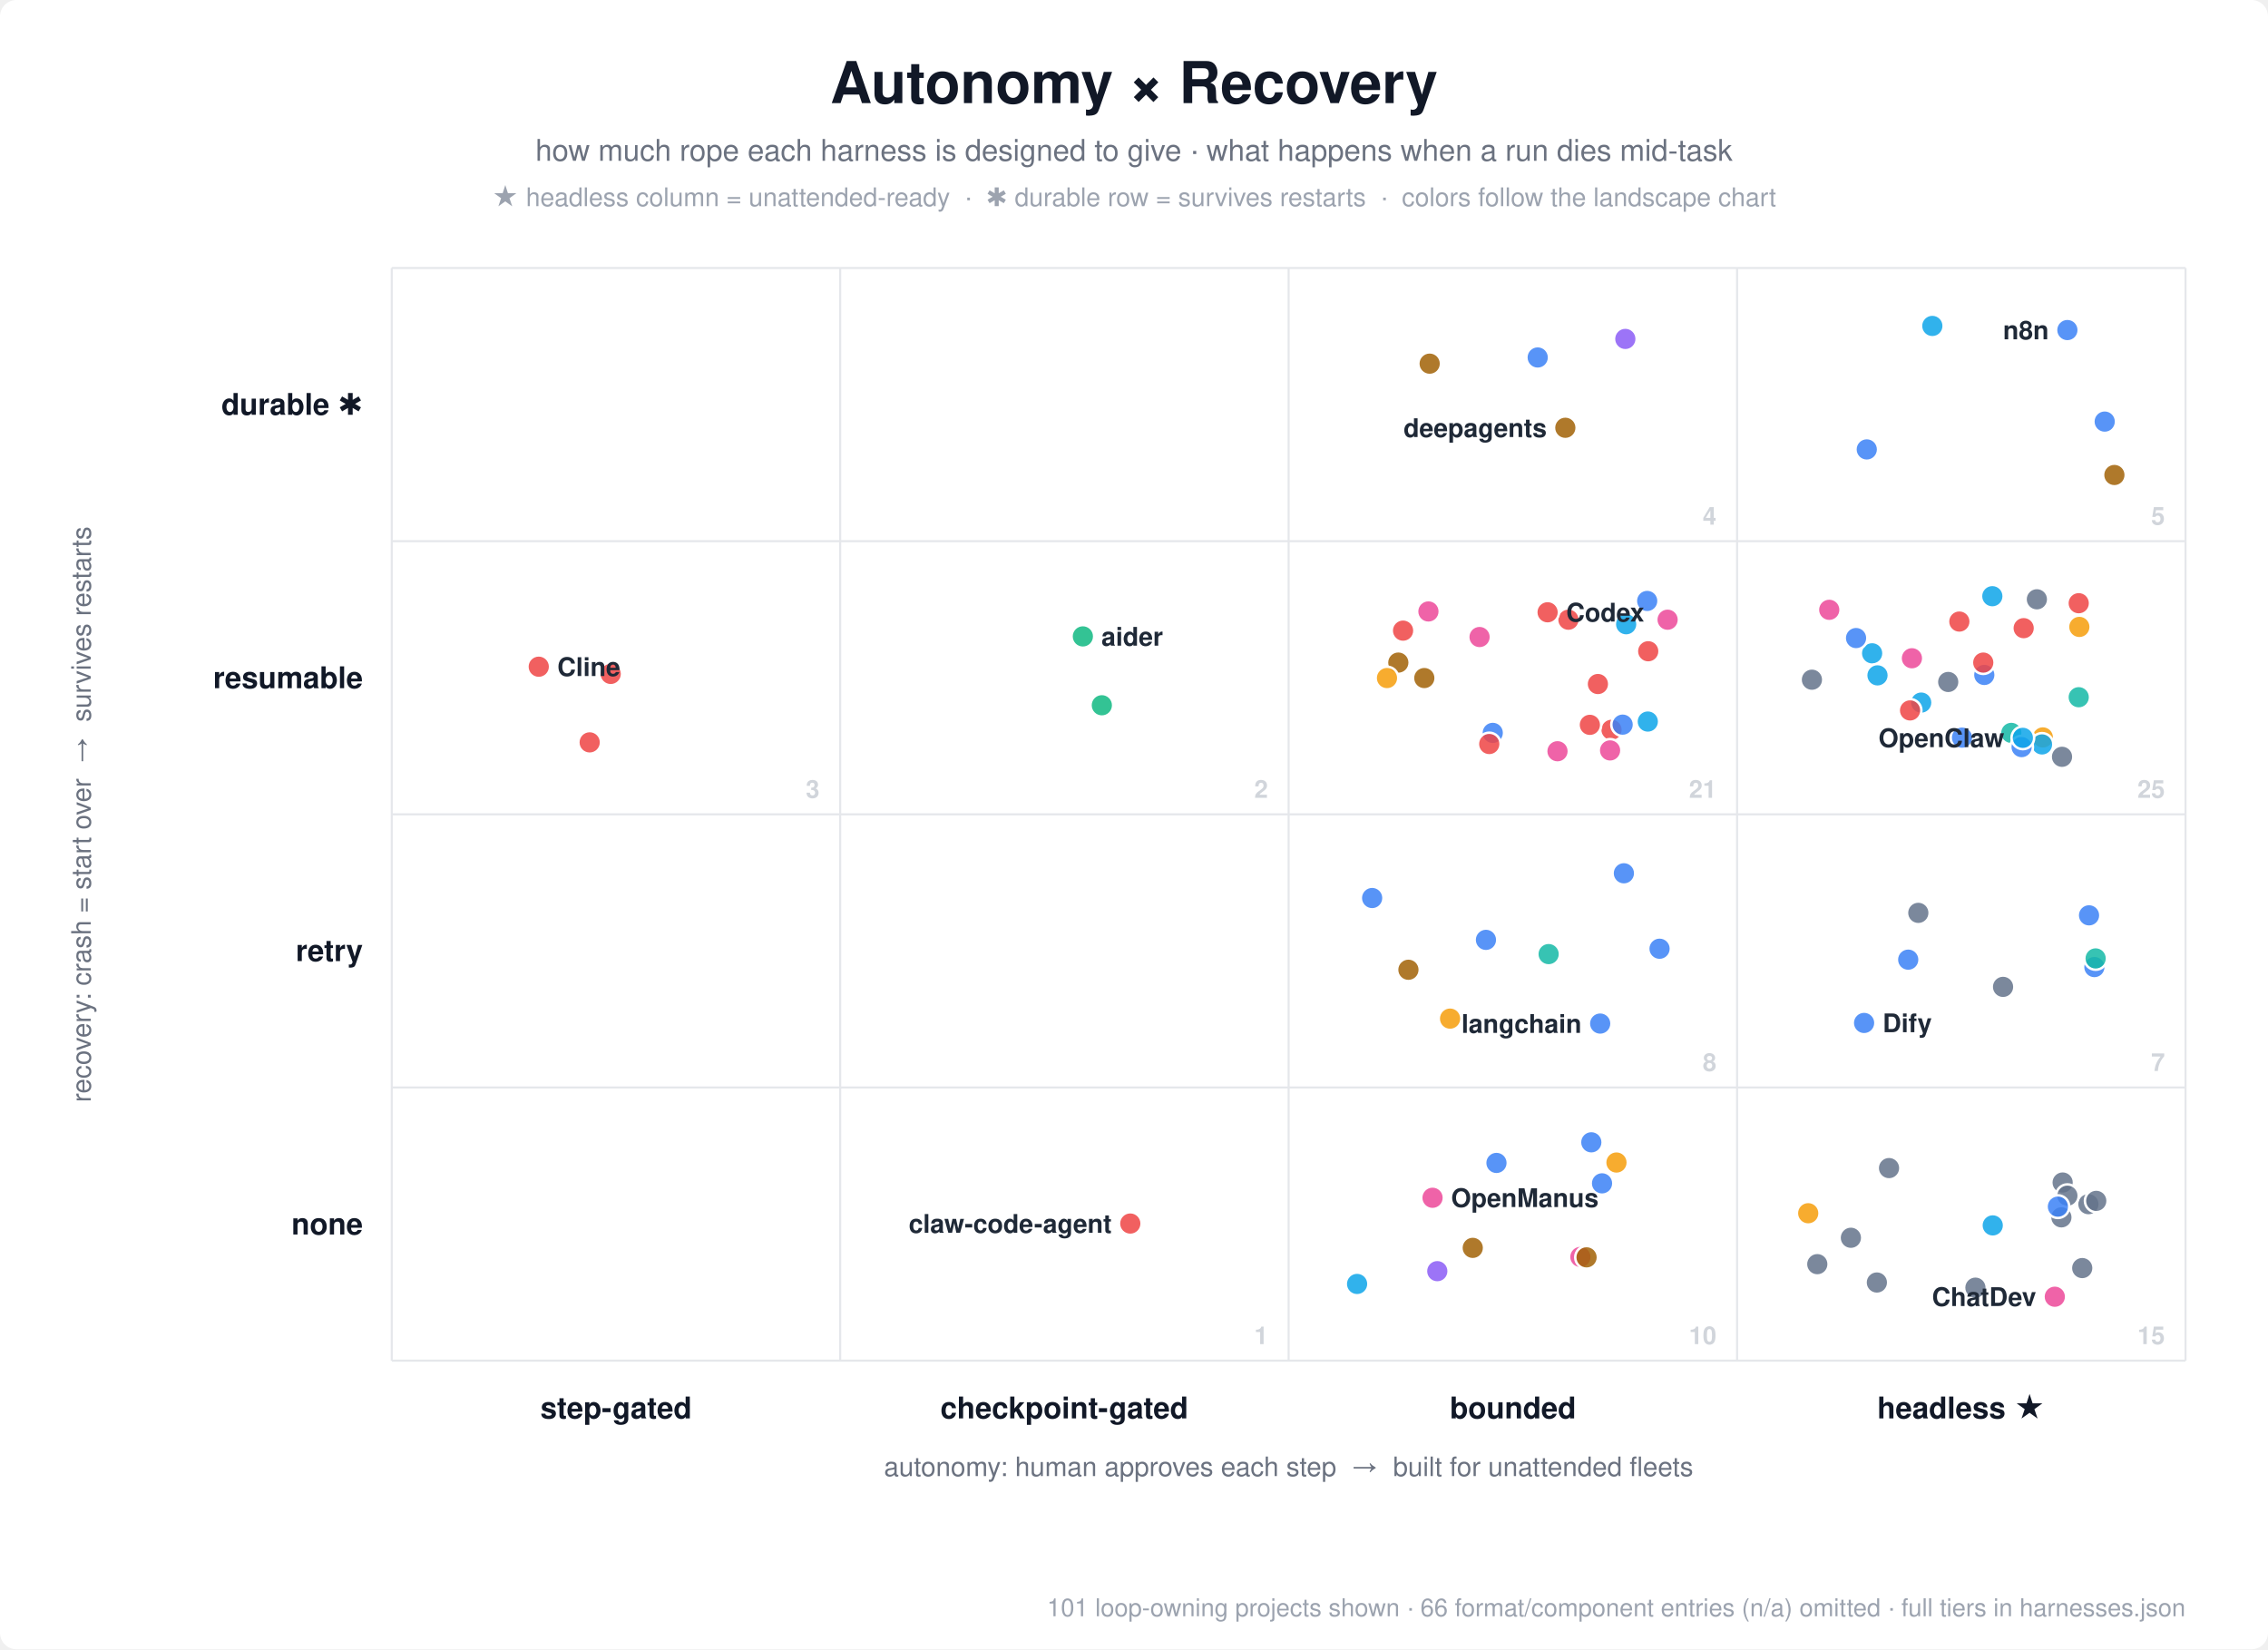
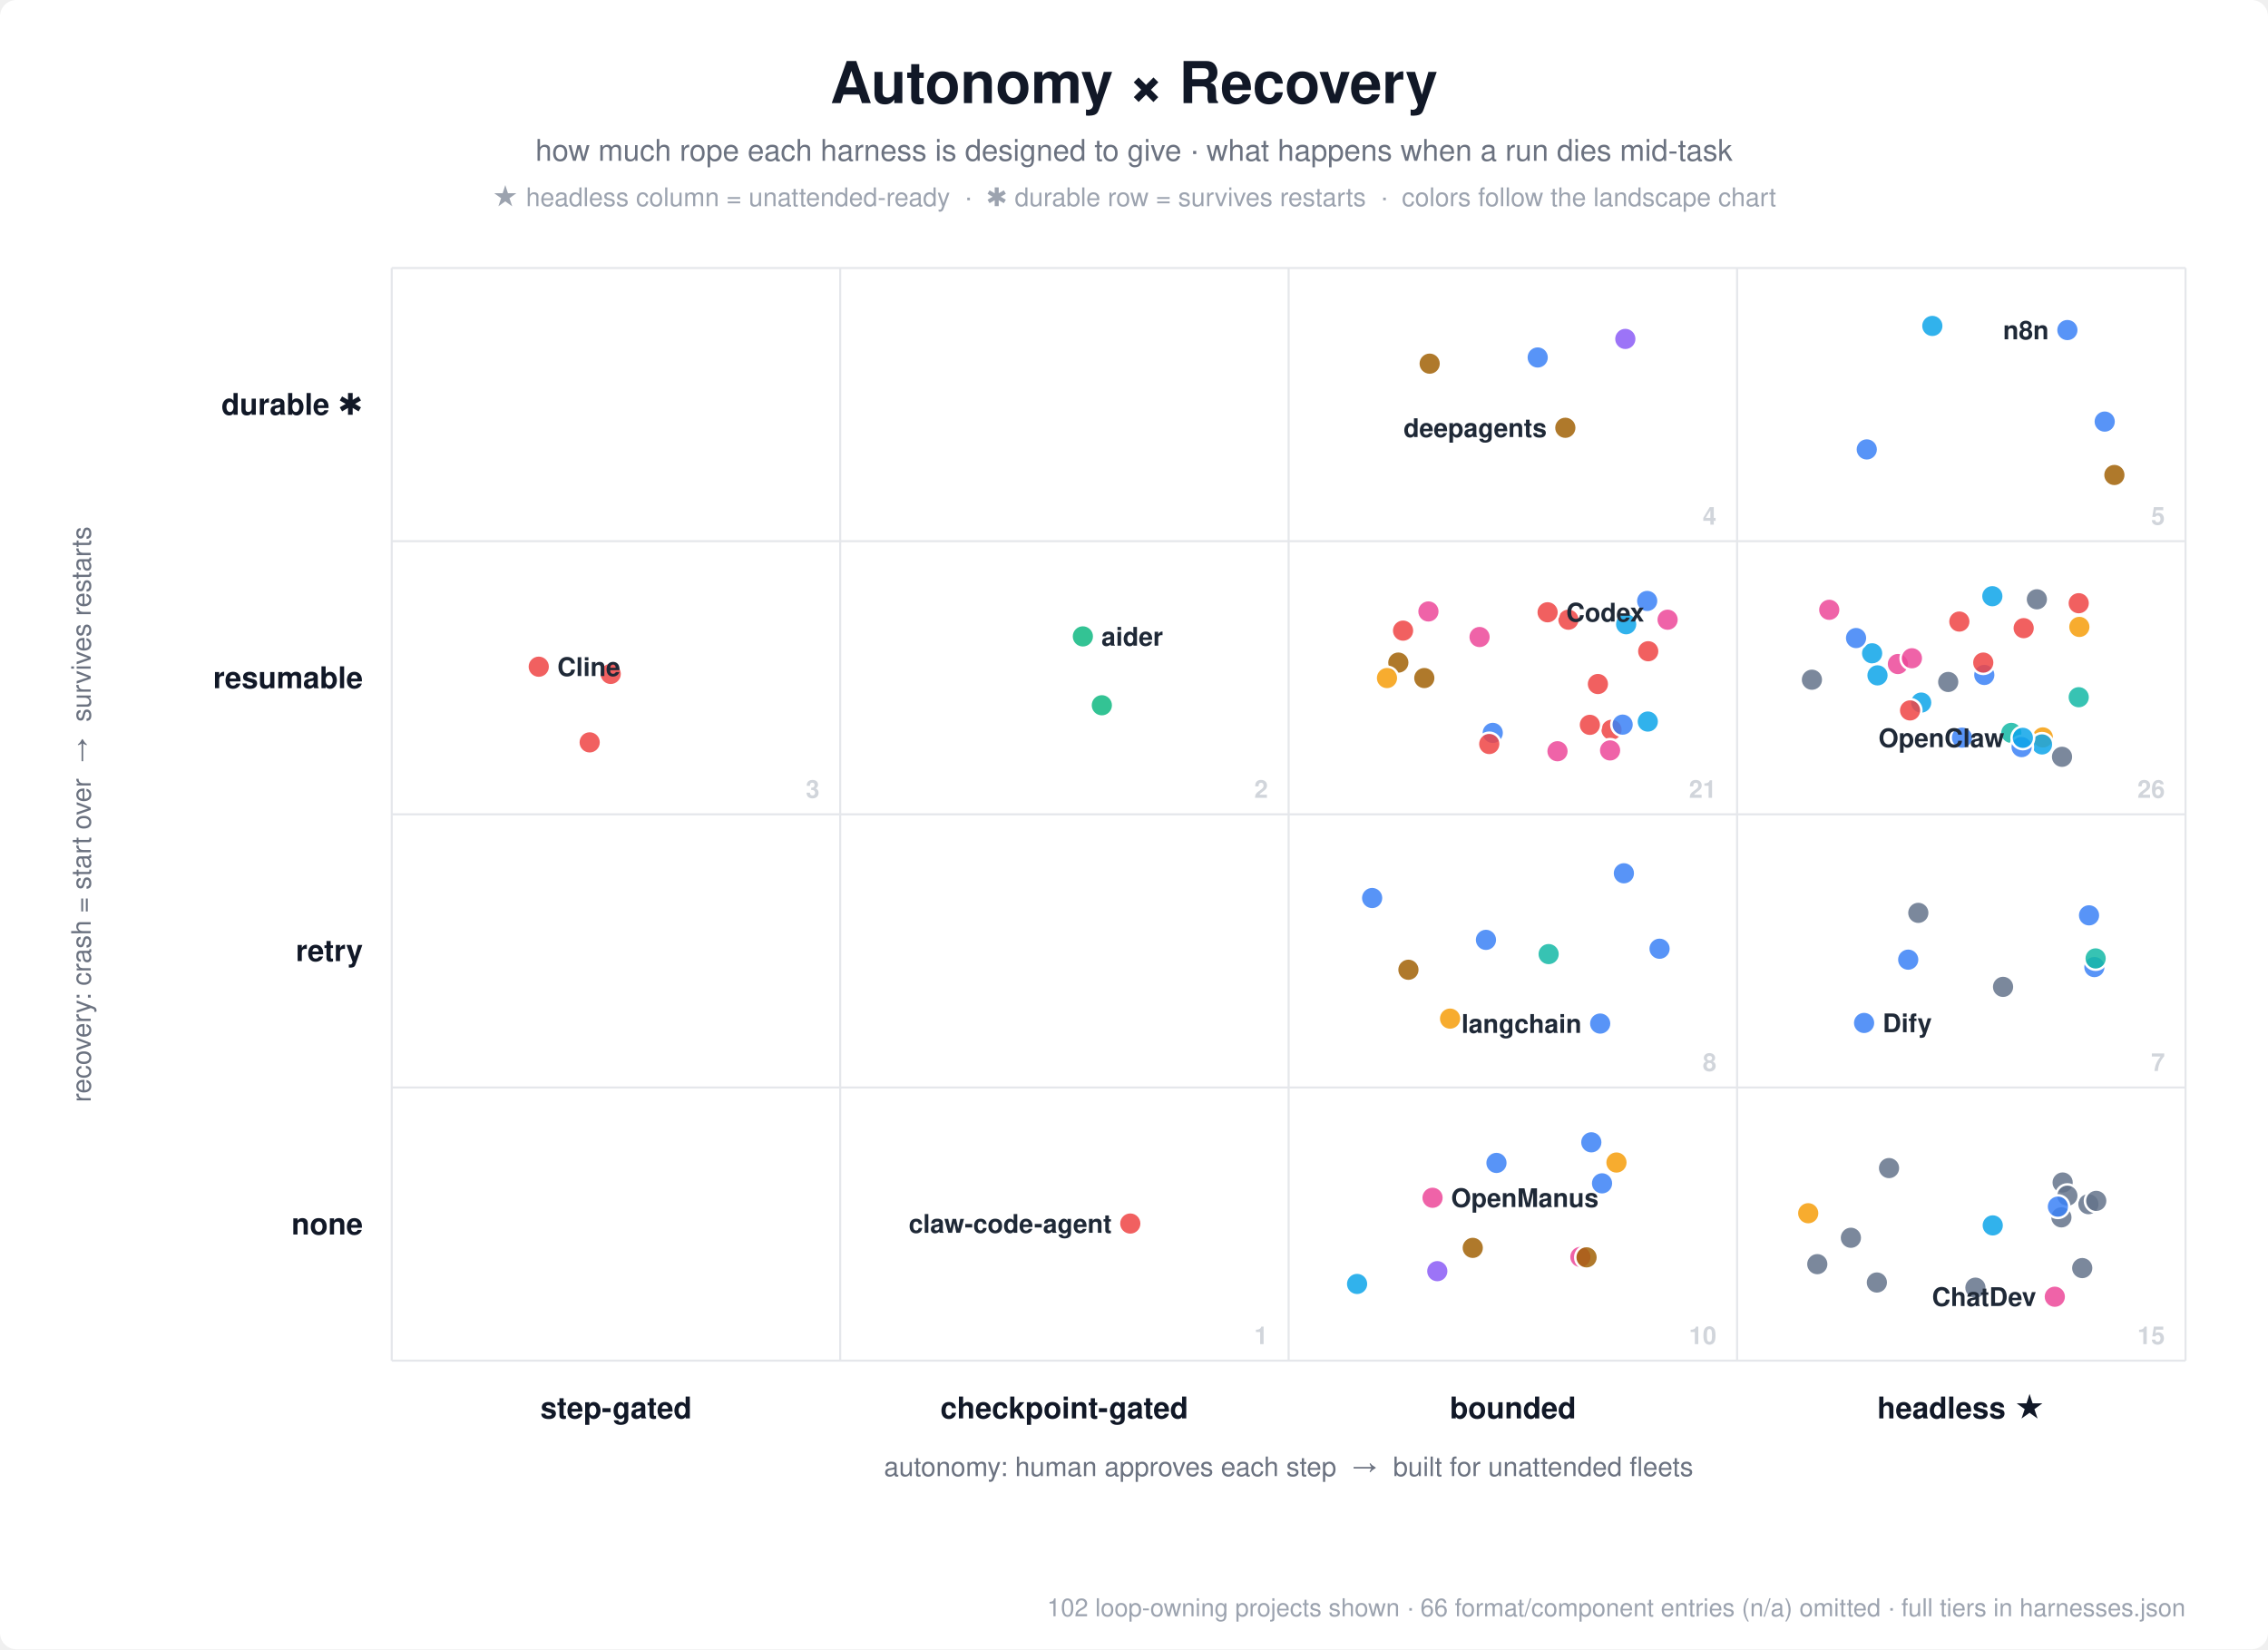
<svg xmlns="http://www.w3.org/2000/svg" viewBox="0 0 1100 800" font-family="-apple-system, 'Segoe UI', Helvetica, Arial, sans-serif">
  <rect width="1100" height="800" fill="#ffffff" rx="8" />
  <text x="550.0" y="50" text-anchor="middle" font-size="28" font-weight="700" fill="#111827">Autonomy × Recovery</text>
  <text x="550.0" y="78" text-anchor="middle" font-size="14.5" fill="#6b7280">how much rope each harness is designed to give · what happens when a run dies mid-task</text>
  <text x="550.0" y="100" text-anchor="middle" font-size="12.5" fill="#9ca3af">★ headless column = unattended-ready  ·  ✱ durable row = survives restarts  ·  colors follow the landscape chart</text>
  <line x1="190.0" y1="130" x2="190.0" y2="660" stroke="#e5e7eb" stroke-width="1" />
  <line x1="407.5" y1="130" x2="407.5" y2="660" stroke="#e5e7eb" stroke-width="1" />
  <line x1="625.0" y1="130" x2="625.0" y2="660" stroke="#e5e7eb" stroke-width="1" />
  <line x1="842.5" y1="130" x2="842.5" y2="660" stroke="#e5e7eb" stroke-width="1" />
  <line x1="1060.0" y1="130" x2="1060.0" y2="660" stroke="#e5e7eb" stroke-width="1" />
  <line x1="190" y1="130.0" x2="1060" y2="130.0" stroke="#e5e7eb" stroke-width="1" />
  <line x1="190" y1="262.5" x2="1060" y2="262.5" stroke="#e5e7eb" stroke-width="1" />
  <line x1="190" y1="395.0" x2="1060" y2="395.0" stroke="#e5e7eb" stroke-width="1" />
  <line x1="190" y1="527.5" x2="1060" y2="527.5" stroke="#e5e7eb" stroke-width="1" />
  <line x1="190" y1="660.0" x2="1060" y2="660.0" stroke="#e5e7eb" stroke-width="1" />
  <text x="298.8" y="688" text-anchor="middle" font-size="14.5" font-weight="600" fill="#111827">step-gated</text>
  <text x="516.2" y="688" text-anchor="middle" font-size="14.5" font-weight="600" fill="#111827">checkpoint-gated</text>
  <text x="733.8" y="688" text-anchor="middle" font-size="14.5" font-weight="600" fill="#111827">bounded</text>
  <text x="951.2" y="688" text-anchor="middle" font-size="14.5" font-weight="600" fill="#111827">headless ★</text>
  <text x="625.0" y="716" text-anchor="middle" font-size="13" fill="#6b7280">autonomy: human approves each step  →  built for unattended fleets</text>
  <text x="176" y="598.8" text-anchor="end" font-size="14.5" font-weight="600" fill="#111827">none</text>
  <text x="176" y="466.2" text-anchor="end" font-size="14.5" font-weight="600" fill="#111827">retry</text>
  <text x="176" y="333.8" text-anchor="end" font-size="14.5" font-weight="600" fill="#111827">resumable</text>
  <text x="176" y="201.2" text-anchor="end" font-size="14.5" font-weight="600" fill="#111827">durable ✱</text>
  <text x="44" y="395" font-size="13" fill="#6b7280" transform="rotate(-90 44 395)" text-anchor="middle">recovery: crash = start over  →  survives restarts</text>
  <text x="832.5" y="652.0" text-anchor="end" font-size="12" fill="#d1d5db" font-weight="700">10</text>
  <text x="832.5" y="254.5" text-anchor="end" font-size="12" fill="#d1d5db" font-weight="700">4</text>
-   <text x="1050.0" y="387.0" text-anchor="end" font-size="12" fill="#d1d5db" font-weight="700">25</text>
+   <text x="1050.0" y="387.0" text-anchor="end" font-size="12" fill="#d1d5db" font-weight="700">26</text>
  <text x="832.5" y="387.0" text-anchor="end" font-size="12" fill="#d1d5db" font-weight="700">21</text>
  <text x="397.5" y="387.0" text-anchor="end" font-size="12" fill="#d1d5db" font-weight="700">3</text>
  <text x="615.0" y="652.0" text-anchor="end" font-size="12" fill="#d1d5db" font-weight="700">1</text>
  <text x="832.5" y="519.5" text-anchor="end" font-size="12" fill="#d1d5db" font-weight="700">8</text>
  <text x="1050.0" y="652.0" text-anchor="end" font-size="12" fill="#d1d5db" font-weight="700">15</text>
  <text x="1050.0" y="254.5" text-anchor="end" font-size="12" fill="#d1d5db" font-weight="700">5</text>
  <text x="1050.0" y="519.5" text-anchor="end" font-size="12" fill="#d1d5db" font-weight="700">7</text>
  <text x="615.0" y="387.0" text-anchor="end" font-size="12" fill="#d1d5db" font-weight="700">2</text>
  <circle cx="958.1" cy="624.6" r="5.5" fill="#64748b" fill-opacity="0.85" stroke="#ffffff" stroke-width="1.2" />
  <circle cx="916.2" cy="566.6" r="5.5" fill="#64748b" fill-opacity="0.85" stroke="#ffffff" stroke-width="1.2" />
  <circle cx="931.8" cy="340.8" r="5.5" fill="#0ea5e9" fill-opacity="0.85" stroke="#ffffff" stroke-width="1.2" />
  <circle cx="897.7" cy="600.4" r="5.5" fill="#64748b" fill-opacity="0.85" stroke="#ffffff" stroke-width="1.2" />
  <circle cx="703.3" cy="494.1" r="5.5" fill="#f59e0b" fill-opacity="0.85" stroke="#ffffff" stroke-width="1.2" />
  <circle cx="1009.9" cy="615.1" r="5.5" fill="#64748b" fill-opacity="0.85" stroke="#ffffff" stroke-width="1.2" />
  <circle cx="725.8" cy="564.1" r="5.5" fill="#3b82f6" fill-opacity="0.85" stroke="#ffffff" stroke-width="1.2" />
  <circle cx="887.2" cy="295.8" r="5.5" fill="#ec4899" fill-opacity="0.85" stroke="#ffffff" stroke-width="1.2" />
  <circle cx="971.5" cy="478.7" r="5.5" fill="#64748b" fill-opacity="0.85" stroke="#ffffff" stroke-width="1.2" />
  <circle cx="784.0" cy="563.9" r="5.5" fill="#f59e0b" fill-opacity="0.85" stroke="#ffffff" stroke-width="1.2" />
  <circle cx="975.5" cy="355.5" r="5.5" fill="#14b8a6" fill-opacity="0.85" stroke="#ffffff" stroke-width="1.2" />
  <circle cx="777.0" cy="574.0" r="5.5" fill="#3b82f6" fill-opacity="0.85" stroke="#ffffff" stroke-width="1.2" />
  <circle cx="781.6" cy="354.0" r="5.5" fill="#ef4444" fill-opacity="0.85" stroke="#ffffff" stroke-width="1.2" />
  <circle cx="697.1" cy="616.6" r="5.5" fill="#8b5cf6" fill-opacity="0.85" stroke="#ffffff" stroke-width="1.2" />
  <circle cx="548.2" cy="593.5" r="5.5" fill="#ef4444" fill-opacity="0.85" stroke="#ffffff" stroke-width="1.2" />
  <circle cx="877.0" cy="588.5" r="5.5" fill="#f59e0b" fill-opacity="0.85" stroke="#ffffff" stroke-width="1.2" />
  <circle cx="788.3" cy="164.4" r="5.5" fill="#8b5cf6" fill-opacity="0.85" stroke="#ffffff" stroke-width="1.2" />
  <circle cx="714.3" cy="605.3" r="5.5" fill="#a16207" fill-opacity="0.85" stroke="#ffffff" stroke-width="1.2" />
  <circle cx="878.8" cy="329.7" r="5.5" fill="#64748b" fill-opacity="0.85" stroke="#ffffff" stroke-width="1.2" />
  <circle cx="1012.9" cy="584.1" r="5.5" fill="#64748b" fill-opacity="0.85" stroke="#ffffff" stroke-width="1.2" />
  <circle cx="881.4" cy="613.2" r="5.5" fill="#64748b" fill-opacity="0.85" stroke="#ffffff" stroke-width="1.2" />
  <circle cx="910.3" cy="622.1" r="5.5" fill="#64748b" fill-opacity="0.85" stroke="#ffffff" stroke-width="1.2" />
  <circle cx="1000.4" cy="573.6" r="5.5" fill="#64748b" fill-opacity="0.85" stroke="#ffffff" stroke-width="1.2" />
  <circle cx="930.4" cy="442.8" r="5.5" fill="#64748b" fill-opacity="0.85" stroke="#ffffff" stroke-width="1.2" />
  <circle cx="1016.7" cy="582.5" r="5.5" fill="#64748b" fill-opacity="0.85" stroke="#ffffff" stroke-width="1.2" />
  <circle cx="658.2" cy="622.8" r="5.5" fill="#0ea5e9" fill-opacity="0.85" stroke="#ffffff" stroke-width="1.2" />
  <circle cx="1002.7" cy="580.0" r="5.5" fill="#64748b" fill-opacity="0.85" stroke="#ffffff" stroke-width="1.2" />
  <circle cx="1000.1" cy="367.1" r="5.5" fill="#64748b" fill-opacity="0.85" stroke="#ffffff" stroke-width="1.2" />
  <circle cx="798.9" cy="291.5" r="5.5" fill="#3b82f6" fill-opacity="0.85" stroke="#ffffff" stroke-width="1.2" />
  <circle cx="999.8" cy="590.5" r="5.5" fill="#64748b" fill-opacity="0.85" stroke="#ffffff" stroke-width="1.2" />
  <circle cx="678.2" cy="321.4" r="5.5" fill="#a16207" fill-opacity="0.85" stroke="#ffffff" stroke-width="1.2" />
+   <circle cx="920.5" cy="322.1" r="5.5" fill="#ec4899" fill-opacity="0.85" stroke="#ffffff" stroke-width="1.2" />
  <circle cx="787.6" cy="423.6" r="5.5" fill="#3b82f6" fill-opacity="0.85" stroke="#ffffff" stroke-width="1.2" />
  <circle cx="998.1" cy="585.3" r="5.5" fill="#3b82f6" fill-opacity="0.85" stroke="#ffffff" stroke-width="1.2" />
  <circle cx="1025.5" cy="230.4" r="5.5" fill="#a16207" fill-opacity="0.85" stroke="#ffffff" stroke-width="1.2" />
  <circle cx="987.9" cy="290.7" r="5.5" fill="#64748b" fill-opacity="0.85" stroke="#ffffff" stroke-width="1.2" />
  <circle cx="724.0" cy="355.5" r="5.5" fill="#3b82f6" fill-opacity="0.85" stroke="#ffffff" stroke-width="1.2" />
  <circle cx="1015.8" cy="469.1" r="5.5" fill="#3b82f6" fill-opacity="0.85" stroke="#ffffff" stroke-width="1.2" />
  <circle cx="990.8" cy="357.7" r="5.5" fill="#f59e0b" fill-opacity="0.85" stroke="#ffffff" stroke-width="1.2" />
  <circle cx="1016.4" cy="464.9" r="5.5" fill="#14b8a6" fill-opacity="0.85" stroke="#ffffff" stroke-width="1.2" />
  <circle cx="690.8" cy="328.9" r="5.5" fill="#a16207" fill-opacity="0.85" stroke="#ffffff" stroke-width="1.2" />
  <circle cx="766.5" cy="609.7" r="5.5" fill="#ec4899" fill-opacity="0.85" stroke="#ffffff" stroke-width="1.2" />
  <circle cx="672.7" cy="328.9" r="5.5" fill="#f59e0b" fill-opacity="0.85" stroke="#ffffff" stroke-width="1.2" />
  <circle cx="966.5" cy="594.4" r="5.5" fill="#0ea5e9" fill-opacity="0.85" stroke="#ffffff" stroke-width="1.2" />
  <circle cx="808.8" cy="300.6" r="5.5" fill="#ec4899" fill-opacity="0.85" stroke="#ffffff" stroke-width="1.2" />
  <circle cx="717.6" cy="309.0" r="5.5" fill="#ec4899" fill-opacity="0.85" stroke="#ffffff" stroke-width="1.2" />
  <circle cx="951.6" cy="357.8" r="5.5" fill="#3b82f6" fill-opacity="0.85" stroke="#ffffff" stroke-width="1.2" />
  <circle cx="937.2" cy="158.1" r="5.5" fill="#0ea5e9" fill-opacity="0.85" stroke="#ffffff" stroke-width="1.2" />
  <circle cx="799.2" cy="350.0" r="5.5" fill="#0ea5e9" fill-opacity="0.85" stroke="#ffffff" stroke-width="1.2" />
  <circle cx="944.9" cy="330.8" r="5.5" fill="#64748b" fill-opacity="0.85" stroke="#ffffff" stroke-width="1.2" />
  <circle cx="788.7" cy="302.8" r="5.5" fill="#0ea5e9" fill-opacity="0.85" stroke="#ffffff" stroke-width="1.2" />
  <circle cx="990.4" cy="361.1" r="5.5" fill="#0ea5e9" fill-opacity="0.85" stroke="#ffffff" stroke-width="1.2" />
  <circle cx="693.4" cy="176.4" r="5.5" fill="#a16207" fill-opacity="0.85" stroke="#ffffff" stroke-width="1.2" />
  <circle cx="1008.5" cy="304.1" r="5.5" fill="#f59e0b" fill-opacity="0.85" stroke="#ffffff" stroke-width="1.2" />
  <circle cx="926.4" cy="344.6" r="5.5" fill="#ef4444" fill-opacity="0.85" stroke="#ffffff" stroke-width="1.2" />
  <circle cx="980.5" cy="362.4" r="5.5" fill="#3b82f6" fill-opacity="0.85" stroke="#ffffff" stroke-width="1.2" />
  <circle cx="962.4" cy="327.4" r="5.5" fill="#3b82f6" fill-opacity="0.85" stroke="#ffffff" stroke-width="1.2" />
  <circle cx="296.2" cy="326.9" r="5.5" fill="#ef4444" fill-opacity="0.85" stroke="#ffffff" stroke-width="1.2" />
  <circle cx="905.4" cy="218.0" r="5.5" fill="#3b82f6" fill-opacity="0.85" stroke="#ffffff" stroke-width="1.2" />
  <circle cx="771.8" cy="554.1" r="5.5" fill="#3b82f6" fill-opacity="0.85" stroke="#ffffff" stroke-width="1.2" />
  <circle cx="683.1" cy="470.4" r="5.5" fill="#a16207" fill-opacity="0.85" stroke="#ffffff" stroke-width="1.2" />
  <circle cx="286.0" cy="360.1" r="5.5" fill="#ef4444" fill-opacity="0.85" stroke="#ffffff" stroke-width="1.2" />
  <circle cx="961.9" cy="321.4" r="5.5" fill="#ef4444" fill-opacity="0.85" stroke="#ffffff" stroke-width="1.2" />
  <circle cx="799.4" cy="315.9" r="5.5" fill="#ef4444" fill-opacity="0.85" stroke="#ffffff" stroke-width="1.2" />
  <circle cx="760.7" cy="300.6" r="5.5" fill="#ef4444" fill-opacity="0.85" stroke="#ffffff" stroke-width="1.2" />
  <circle cx="745.8" cy="173.4" r="5.5" fill="#3b82f6" fill-opacity="0.85" stroke="#ffffff" stroke-width="1.2" />
  <circle cx="720.7" cy="455.9" r="5.5" fill="#3b82f6" fill-opacity="0.85" stroke="#ffffff" stroke-width="1.2" />
  <circle cx="769.5" cy="609.9" r="5.5" fill="#a16207" fill-opacity="0.85" stroke="#ffffff" stroke-width="1.2" />
  <circle cx="751.1" cy="462.8" r="5.5" fill="#14b8a6" fill-opacity="0.85" stroke="#ffffff" stroke-width="1.2" />
  <circle cx="692.8" cy="296.6" r="5.5" fill="#ec4899" fill-opacity="0.85" stroke="#ffffff" stroke-width="1.2" />
  <circle cx="759.2" cy="207.5" r="5.5" fill="#a16207" fill-opacity="0.85" stroke="#ffffff" stroke-width="1.2" />
  <circle cx="722.3" cy="360.9" r="5.5" fill="#ef4444" fill-opacity="0.85" stroke="#ffffff" stroke-width="1.2" />
  <circle cx="996.6" cy="629.0" r="5.5" fill="#ec4899" fill-opacity="0.85" stroke="#ffffff" stroke-width="1.2" />
  <circle cx="534.4" cy="342.1" r="5.5" fill="#10b981" fill-opacity="0.85" stroke="#ffffff" stroke-width="1.2" />
  <circle cx="908.0" cy="316.9" r="5.5" fill="#0ea5e9" fill-opacity="0.85" stroke="#ffffff" stroke-width="1.2" />
  <circle cx="787.0" cy="351.5" r="5.5" fill="#3b82f6" fill-opacity="0.85" stroke="#ffffff" stroke-width="1.2" />
  <circle cx="1020.8" cy="204.5" r="5.5" fill="#3b82f6" fill-opacity="0.85" stroke="#ffffff" stroke-width="1.2" />
  <circle cx="525.2" cy="308.7" r="5.5" fill="#10b981" fill-opacity="0.85" stroke="#ffffff" stroke-width="1.2" />
  <circle cx="665.5" cy="435.6" r="5.5" fill="#3b82f6" fill-opacity="0.85" stroke="#ffffff" stroke-width="1.2" />
  <circle cx="1008.2" cy="292.6" r="5.5" fill="#ef4444" fill-opacity="0.85" stroke="#ffffff" stroke-width="1.2" />
  <circle cx="925.5" cy="465.5" r="5.5" fill="#3b82f6" fill-opacity="0.85" stroke="#ffffff" stroke-width="1.2" />
  <circle cx="694.8" cy="581.0" r="5.5" fill="#ec4899" fill-opacity="0.85" stroke="#ffffff" stroke-width="1.2" />
  <circle cx="780.9" cy="364.0" r="5.5" fill="#ec4899" fill-opacity="0.85" stroke="#ffffff" stroke-width="1.2" />
  <circle cx="755.4" cy="364.4" r="5.5" fill="#ec4899" fill-opacity="0.85" stroke="#ffffff" stroke-width="1.2" />
  <circle cx="966.3" cy="289.2" r="5.5" fill="#0ea5e9" fill-opacity="0.85" stroke="#ffffff" stroke-width="1.2" />
  <circle cx="680.5" cy="305.9" r="5.5" fill="#ef4444" fill-opacity="0.85" stroke="#ffffff" stroke-width="1.2" />
  <circle cx="261.3" cy="323.4" r="5.5" fill="#ef4444" fill-opacity="0.85" stroke="#ffffff" stroke-width="1.2" />
  <circle cx="927.3" cy="319.3" r="5.5" fill="#ec4899" fill-opacity="0.85" stroke="#ffffff" stroke-width="1.2" />
  <circle cx="1008.2" cy="338.2" r="5.5" fill="#14b8a6" fill-opacity="0.85" stroke="#ffffff" stroke-width="1.2" />
  <circle cx="950.3" cy="301.5" r="5.5" fill="#ef4444" fill-opacity="0.85" stroke="#ffffff" stroke-width="1.2" />
  <circle cx="775.0" cy="331.8" r="5.5" fill="#ef4444" fill-opacity="0.85" stroke="#ffffff" stroke-width="1.2" />
  <circle cx="771.1" cy="351.6" r="5.5" fill="#ef4444" fill-opacity="0.85" stroke="#ffffff" stroke-width="1.2" />
  <circle cx="804.9" cy="460.2" r="5.5" fill="#3b82f6" fill-opacity="0.85" stroke="#ffffff" stroke-width="1.2" />
  <circle cx="750.6" cy="297.0" r="5.5" fill="#ef4444" fill-opacity="0.85" stroke="#ffffff" stroke-width="1.2" />
  <circle cx="776.1" cy="496.5" r="5.5" fill="#3b82f6" fill-opacity="0.85" stroke="#ffffff" stroke-width="1.2" />
  <circle cx="1013.2" cy="444.0" r="5.5" fill="#3b82f6" fill-opacity="0.85" stroke="#ffffff" stroke-width="1.2" />
  <circle cx="904.1" cy="496.2" r="5.5" fill="#3b82f6" fill-opacity="0.85" stroke="#ffffff" stroke-width="1.2" />
  <circle cx="900.2" cy="309.5" r="5.5" fill="#3b82f6" fill-opacity="0.85" stroke="#ffffff" stroke-width="1.2" />
  <circle cx="1002.7" cy="160.1" r="5.5" fill="#3b82f6" fill-opacity="0.85" stroke="#ffffff" stroke-width="1.2" />
  <circle cx="981.5" cy="304.7" r="5.5" fill="#ef4444" fill-opacity="0.85" stroke="#ffffff" stroke-width="1.2" />
  <circle cx="910.6" cy="327.6" r="5.5" fill="#0ea5e9" fill-opacity="0.85" stroke="#ffffff" stroke-width="1.2" />
  <circle cx="981.1" cy="357.9" r="5.5" fill="#0ea5e9" fill-opacity="0.85" stroke="#ffffff" stroke-width="1.2" />
  <text x="703.8" y="585.5" text-anchor="start" font-size="12.5" font-weight="600" fill="#1f2937">OpenManus</text>
  <text x="750.2" y="212.0" text-anchor="end" font-size="12.5" font-weight="600" fill="#1f2937">deepagents</text>
  <text x="972.1" y="362.4" text-anchor="end" font-size="12.5" font-weight="600" fill="#1f2937">OpenClaw</text>
  <text x="759.6" y="301.5" text-anchor="start" font-size="12.5" font-weight="600" fill="#1f2937">Codex</text>
  <text x="270.3" y="327.9" text-anchor="start" font-size="12.5" font-weight="600" fill="#1f2937">Cline</text>
  <text x="539.2" y="598.0" text-anchor="end" font-size="12.5" font-weight="600" fill="#1f2937">claw-code-agent</text>
  <text x="767.1" y="501.0" text-anchor="end" font-size="12.5" font-weight="600" fill="#1f2937">langchain</text>
  <text x="987.6" y="633.5" text-anchor="end" font-size="12.5" font-weight="600" fill="#1f2937">ChatDev</text>
  <text x="993.7" y="164.6" text-anchor="end" font-size="12.5" font-weight="600" fill="#1f2937">n8n</text>
  <text x="913.1" y="500.7" text-anchor="start" font-size="12.5" font-weight="600" fill="#1f2937">Dify</text>
  <text x="534.2" y="313.2" text-anchor="start" font-size="12.5" font-weight="600" fill="#1f2937">aider</text>
-   <text x="1060" y="784" text-anchor="end" font-size="12" fill="#9ca3af">101 loop-owning projects shown · 66 format/component entries (n/a) omitted · full tiers in harnesses.json</text>
+   <text x="1060" y="784" text-anchor="end" font-size="12" fill="#9ca3af">102 loop-owning projects shown · 66 format/component entries (n/a) omitted · full tiers in harnesses.json</text>
</svg>
